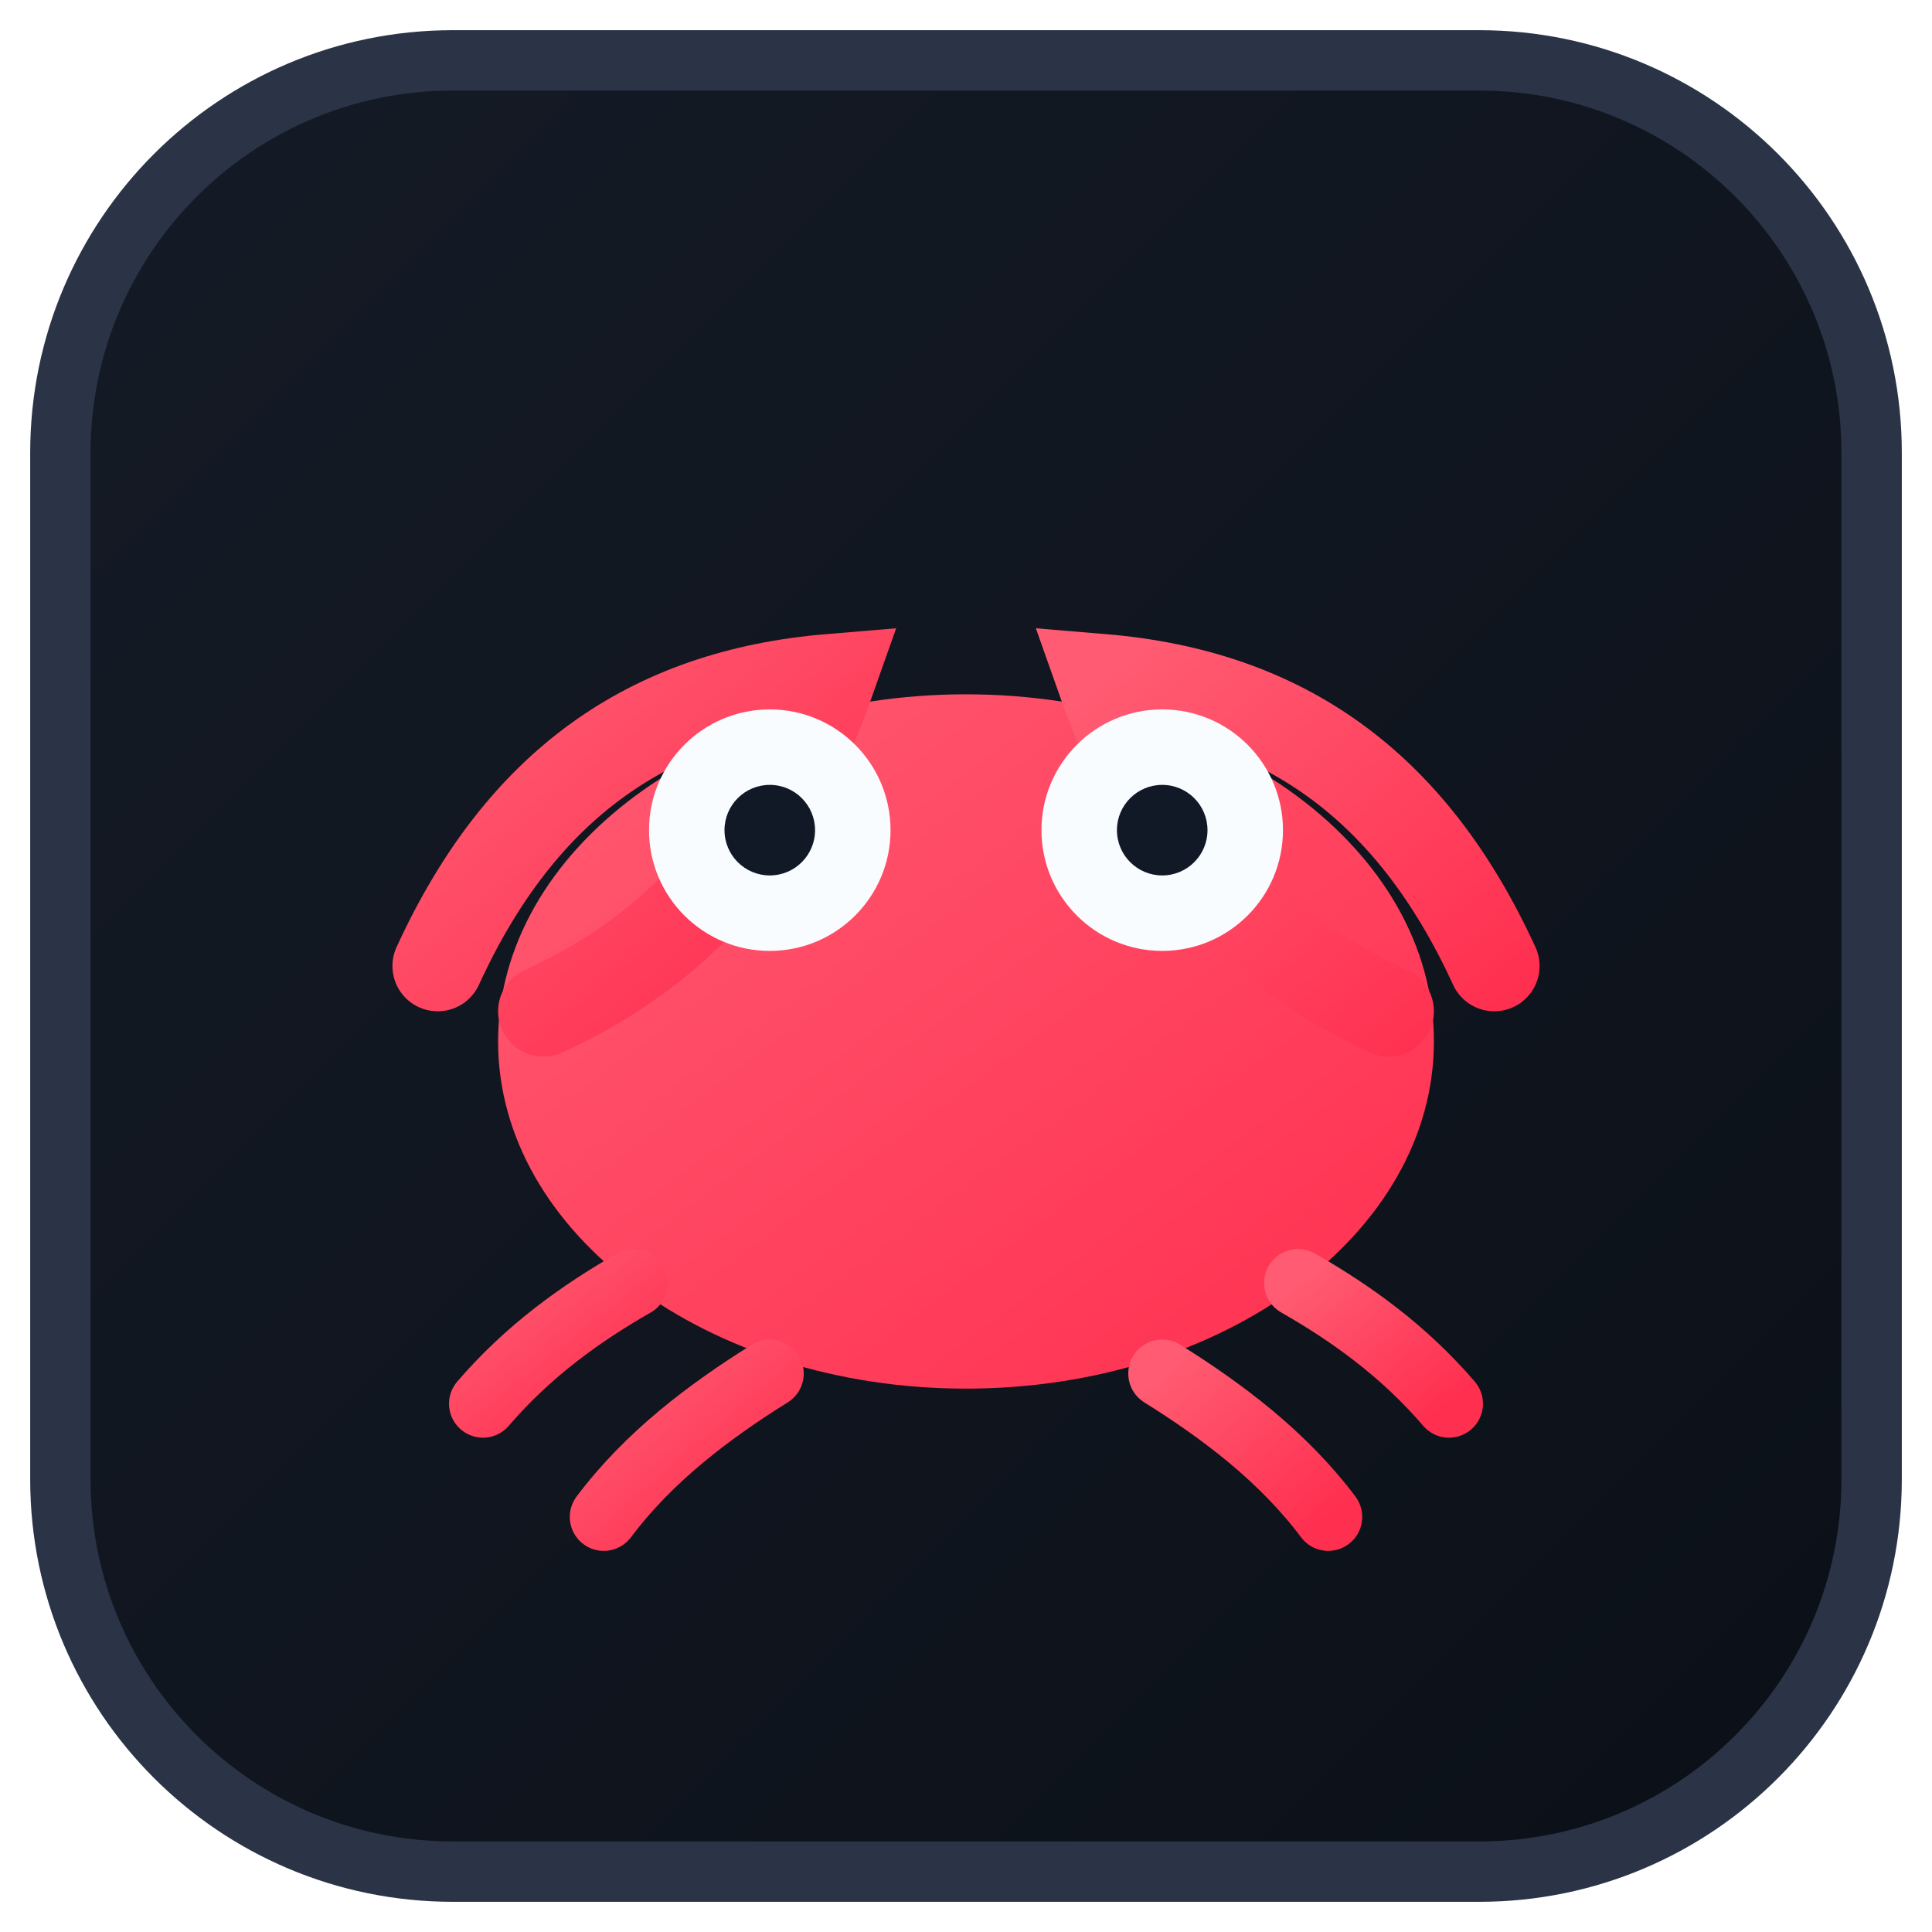
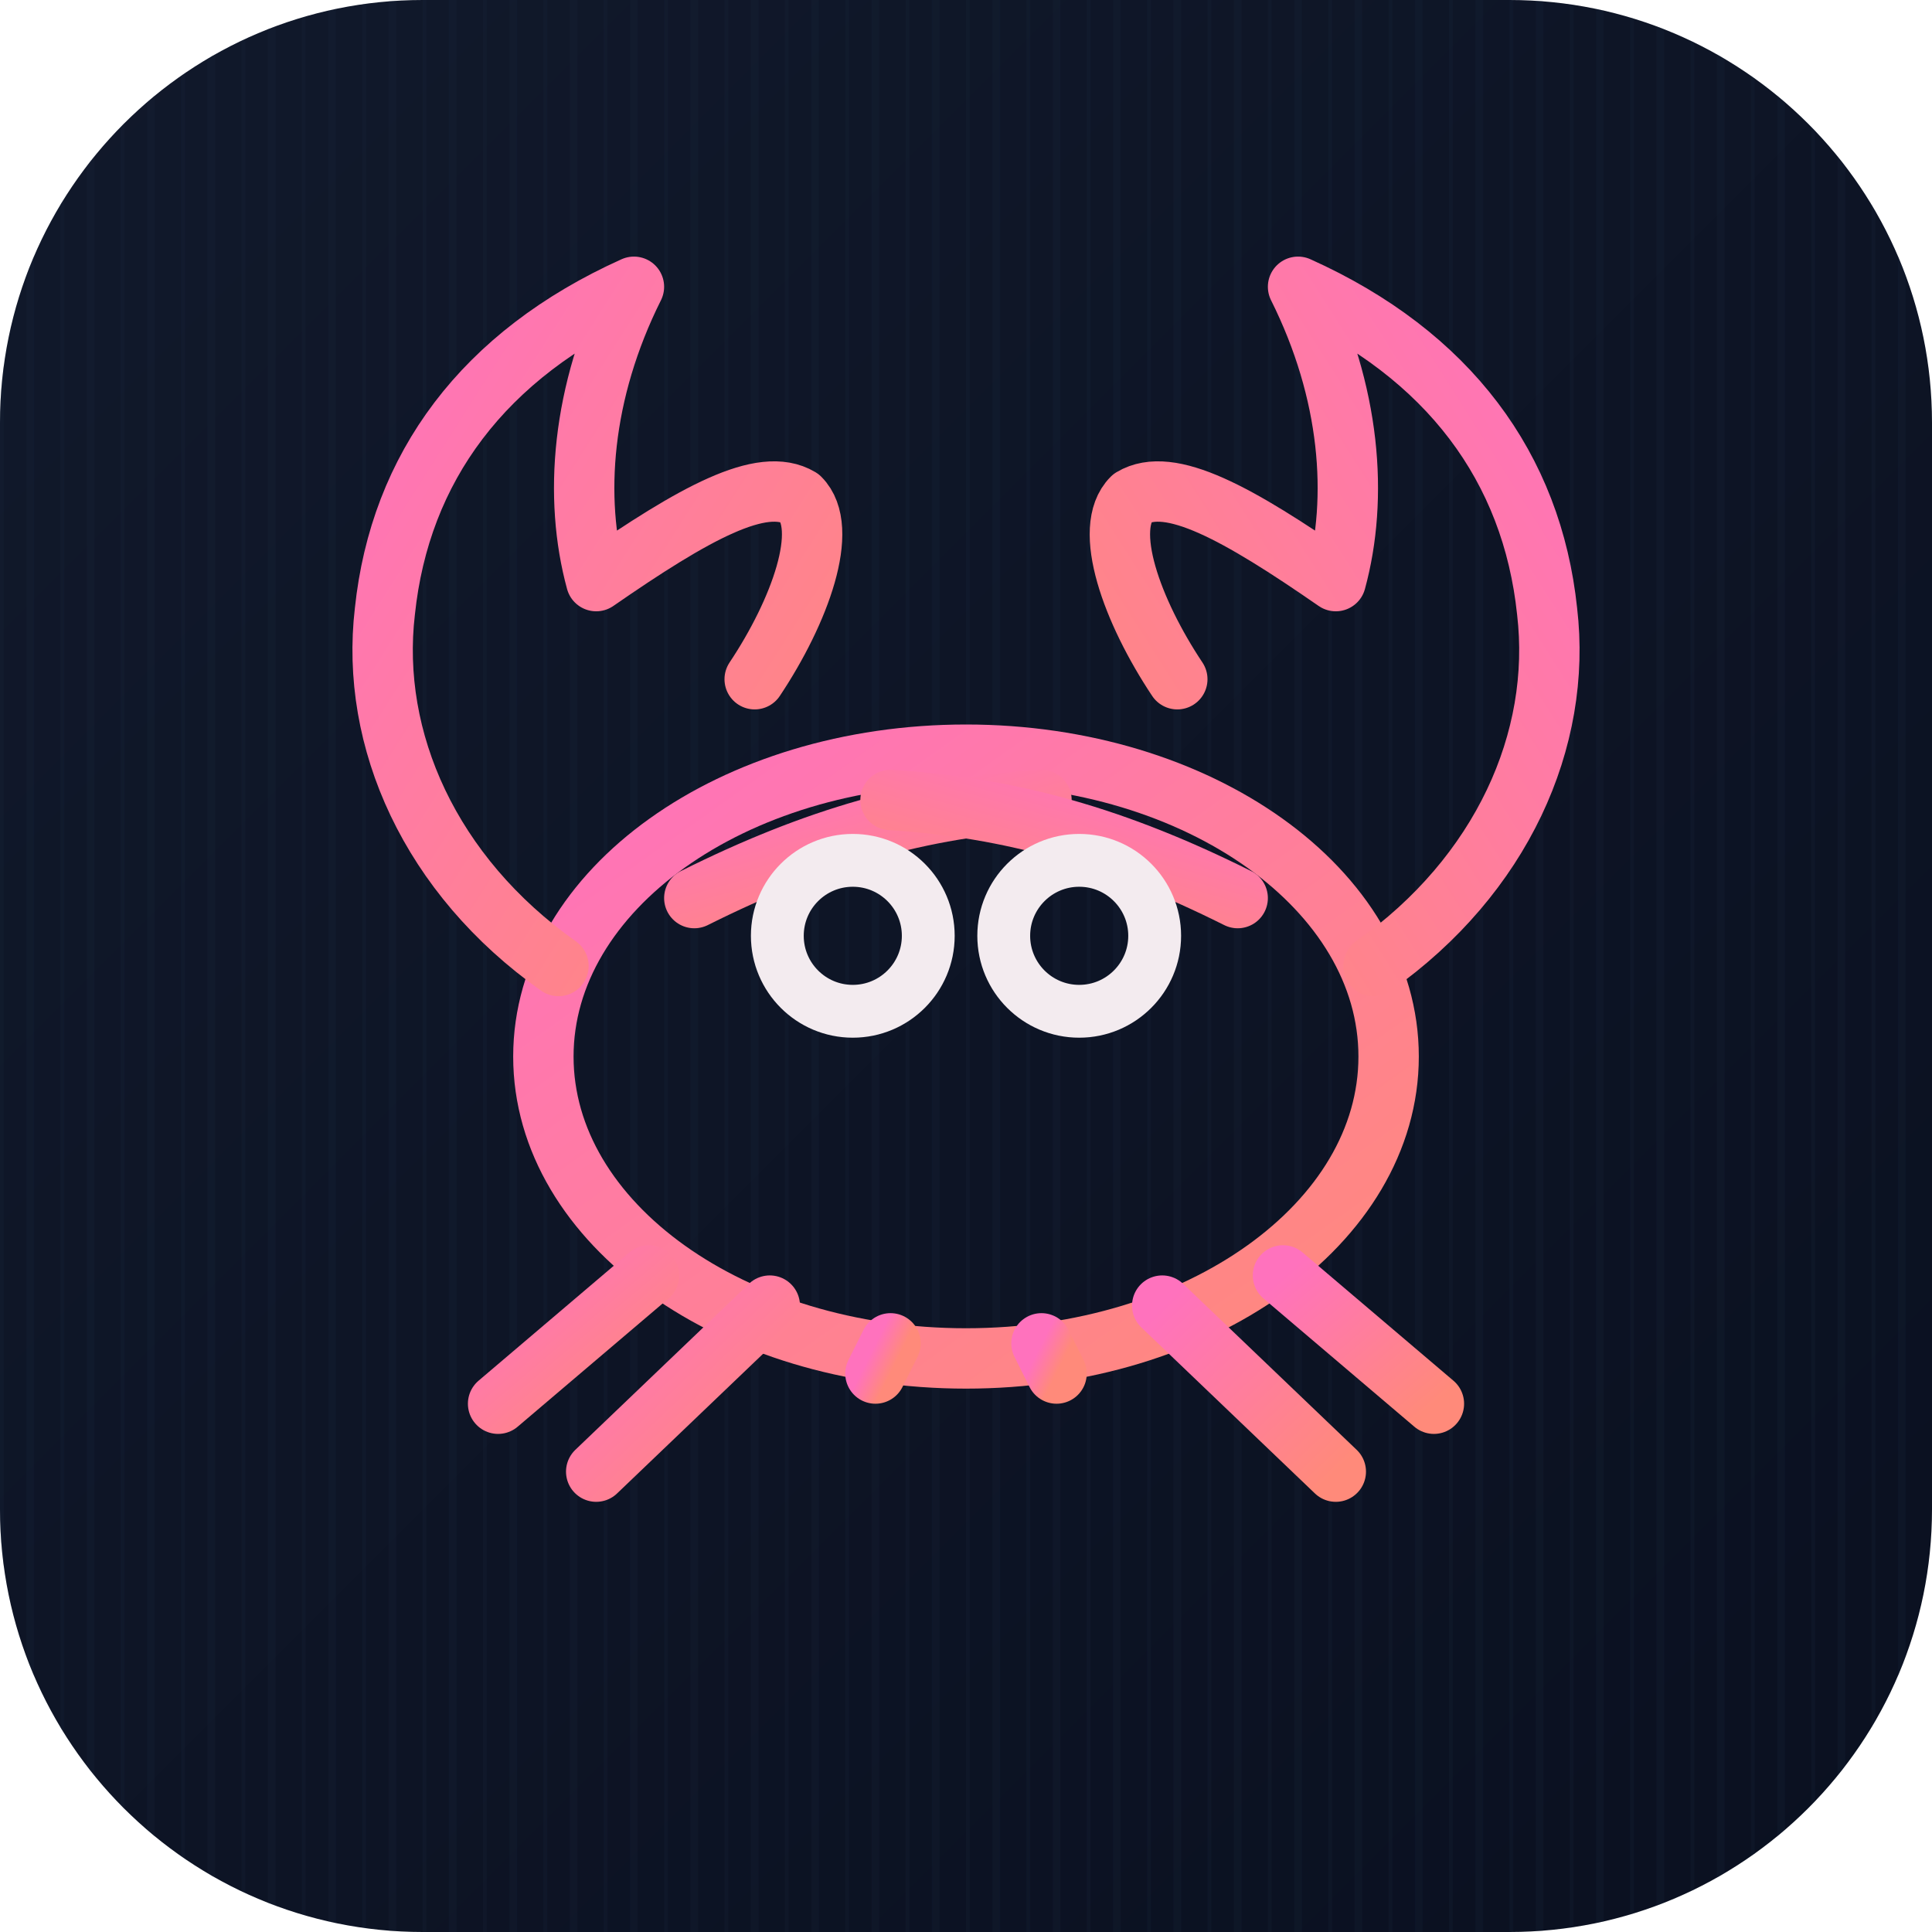
<svg xmlns="http://www.w3.org/2000/svg" viewBox="0 0 256 256" role="img" aria-label="Crab Trading logo">
  <defs>
-     <linearGradient id="shell" x1="0" y1="0" x2="1" y2="1">
-       <stop offset="0%" stop-color="#ff5b72" />
-       <stop offset="100%" stop-color="#ff2f4f" />
+     <linearGradient id="bg" x1="0" y1="0" x2="1" y2="1">
+       <stop offset="0%" stop-color="#11192b" />
+       <stop offset="100%" stop-color="#0a1020" />
    </linearGradient>
-     <linearGradient id="bg" x1="0" y1="0" x2="1" y2="1">
-       <stop offset="0%" stop-color="#151b26" />
-       <stop offset="100%" stop-color="#0b1018" />
+     <pattern id="grid" width="8" height="8" patternUnits="userSpaceOnUse">
+       <path d="M0 0v8M4 0v8" stroke="#1a2840" stroke-width="1" opacity="0.35" />
+     </pattern>
+     <linearGradient id="crabStroke" x1="0" y1="0" x2="1" y2="1">
+       <stop offset="0%" stop-color="#ff72bd" />
+       <stop offset="100%" stop-color="#ff8a7a" />
    </linearGradient>
  </defs>
-   <rect x="8" y="8" width="240" height="240" rx="52" fill="url(#bg)" stroke="#2a3446" stroke-width="8" />
-   <g transform="translate(0 6)">
-     <ellipse cx="128" cy="132" rx="62" ry="46" fill="url(#shell)" />
-     <path d="M58 122c11-24 28-36 52-38-6 17-16 34-38 44" fill="none" stroke="url(#shell)" stroke-width="12" stroke-linecap="round" />
-     <path d="M198 122c-11-24-28-36-52-38 6 17 16 34 38 44" fill="none" stroke="url(#shell)" stroke-width="12" stroke-linecap="round" />
-     <circle cx="102" cy="104" r="16" fill="#f9fcff" />
-     <circle cx="154" cy="104" r="16" fill="#f9fcff" />
-     <circle cx="102" cy="104" r="6" fill="#111826" />
-     <circle cx="154" cy="104" r="6" fill="#111826" />
-     <path d="M84 164c-7 4-14 9-20 16" fill="none" stroke="url(#shell)" stroke-width="9" stroke-linecap="round" />
-     <path d="M102 176c-8 5-16 11-22 19" fill="none" stroke="url(#shell)" stroke-width="9" stroke-linecap="round" />
-     <path d="M172 164c7 4 14 9 20 16" fill="none" stroke="url(#shell)" stroke-width="9" stroke-linecap="round" />
-     <path d="M154 176c8 5 16 11 22 19" fill="none" stroke="url(#shell)" stroke-width="9" stroke-linecap="round" />
+   <rect x="0" y="0" width="256" height="256" rx="56" fill="url(#bg)" />
+   <rect x="0" y="0" width="256" height="256" rx="56" fill="url(#grid)" opacity="0.55" />
+   <g fill="none" stroke="url(#crabStroke)" stroke-width="8" stroke-linecap="round" stroke-linejoin="round">
+     <ellipse cx="128" cy="140" rx="56" ry="40" />
+     <g transform="translate(0 2)">
+       <path d="M74 126c-17-12-25-30-23-47 2-19 13-34 33-43-7 14-8 28-5 39 13-9 22-14 27-11 4 4 0 15-6 24" />
+       <path d="M92 117c16-8 30-12 46-13" />
+     </g>
+     <g transform="translate(256 2) scale(-1 1)">
+       <path d="M74 126c-17-12-25-30-23-47 2-19 13-34 33-43-7 14-8 28-5 39 13-9 22-14 27-11 4 4 0 15-6 24" />
+       <path d="M92 117c16-8 30-12 46-13" />
+     </g>
+     <path d="M86 169 66 186" />
+     <path d="M102 173 79 195" />
+     <path d="M170 169 190 186" />
+     <path d="M154 173 177 195" />
+     <path d="M118 178 116 182" />
+     <path d="M138 178 140 182" />
+   </g>
+   <g fill="none" stroke="#f3ebef" stroke-width="7">
+     <circle cx="113" cy="124" r="10" />
+     <circle cx="143" cy="124" r="10" />
  </g>
</svg>
